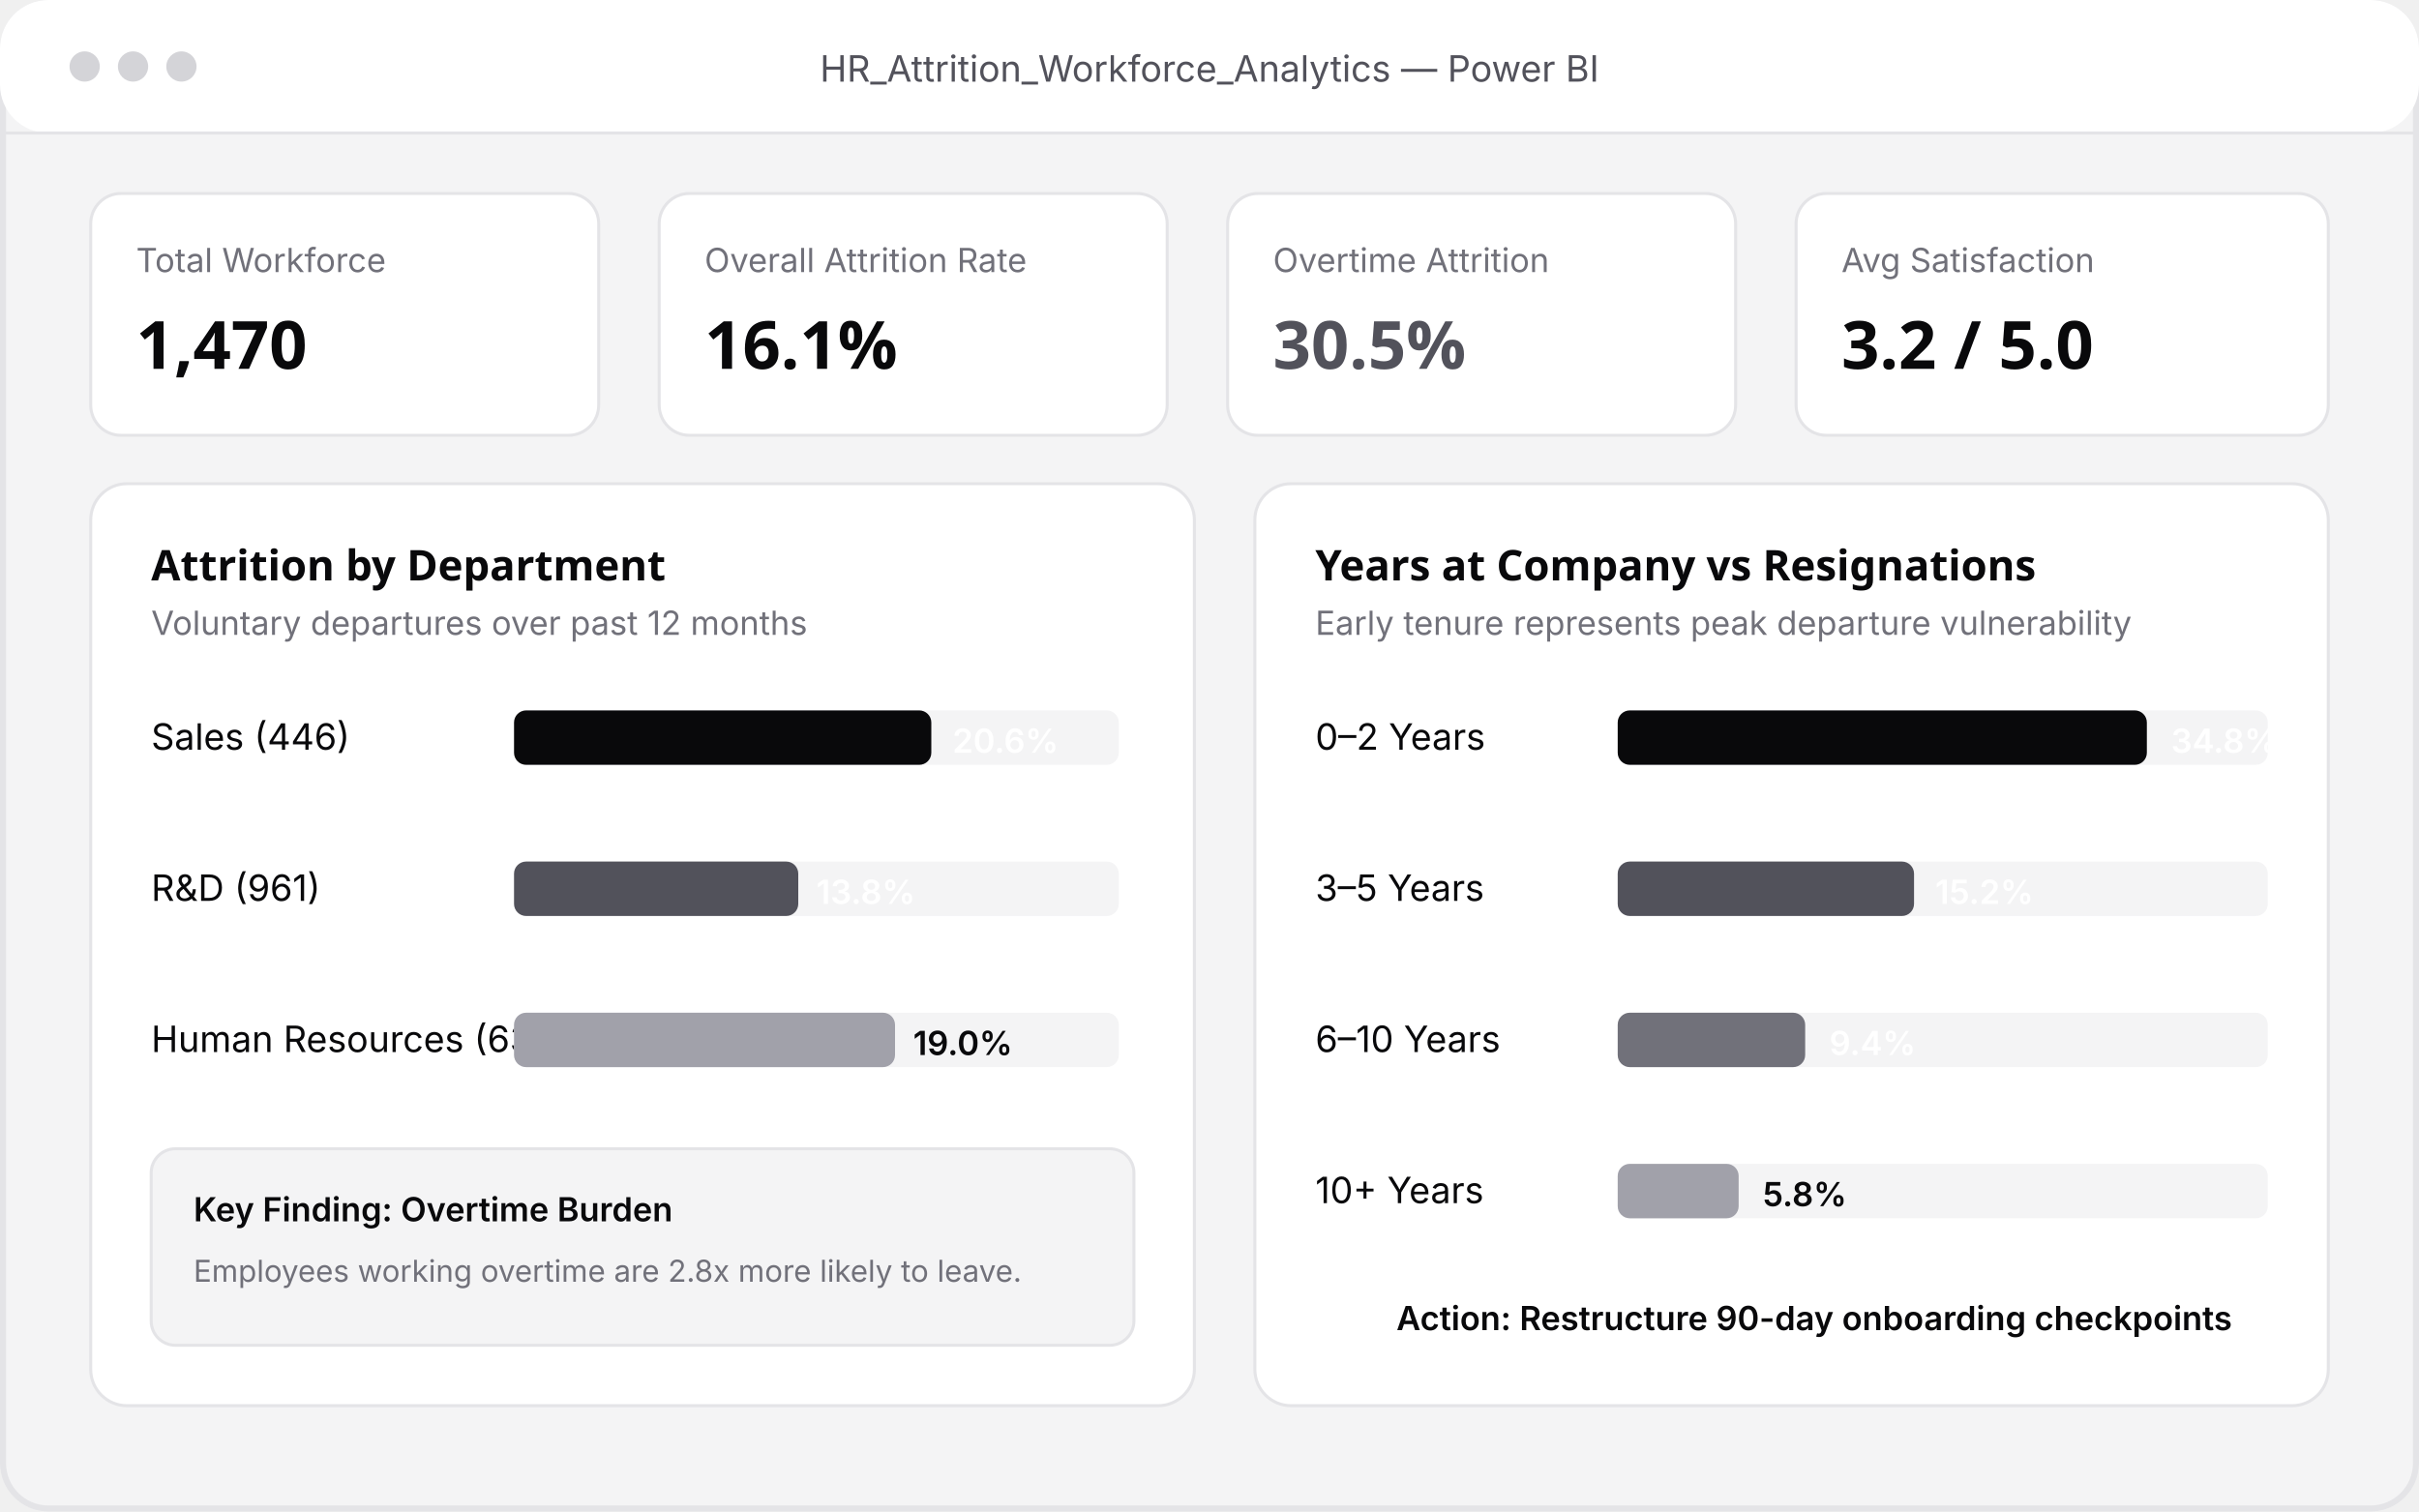
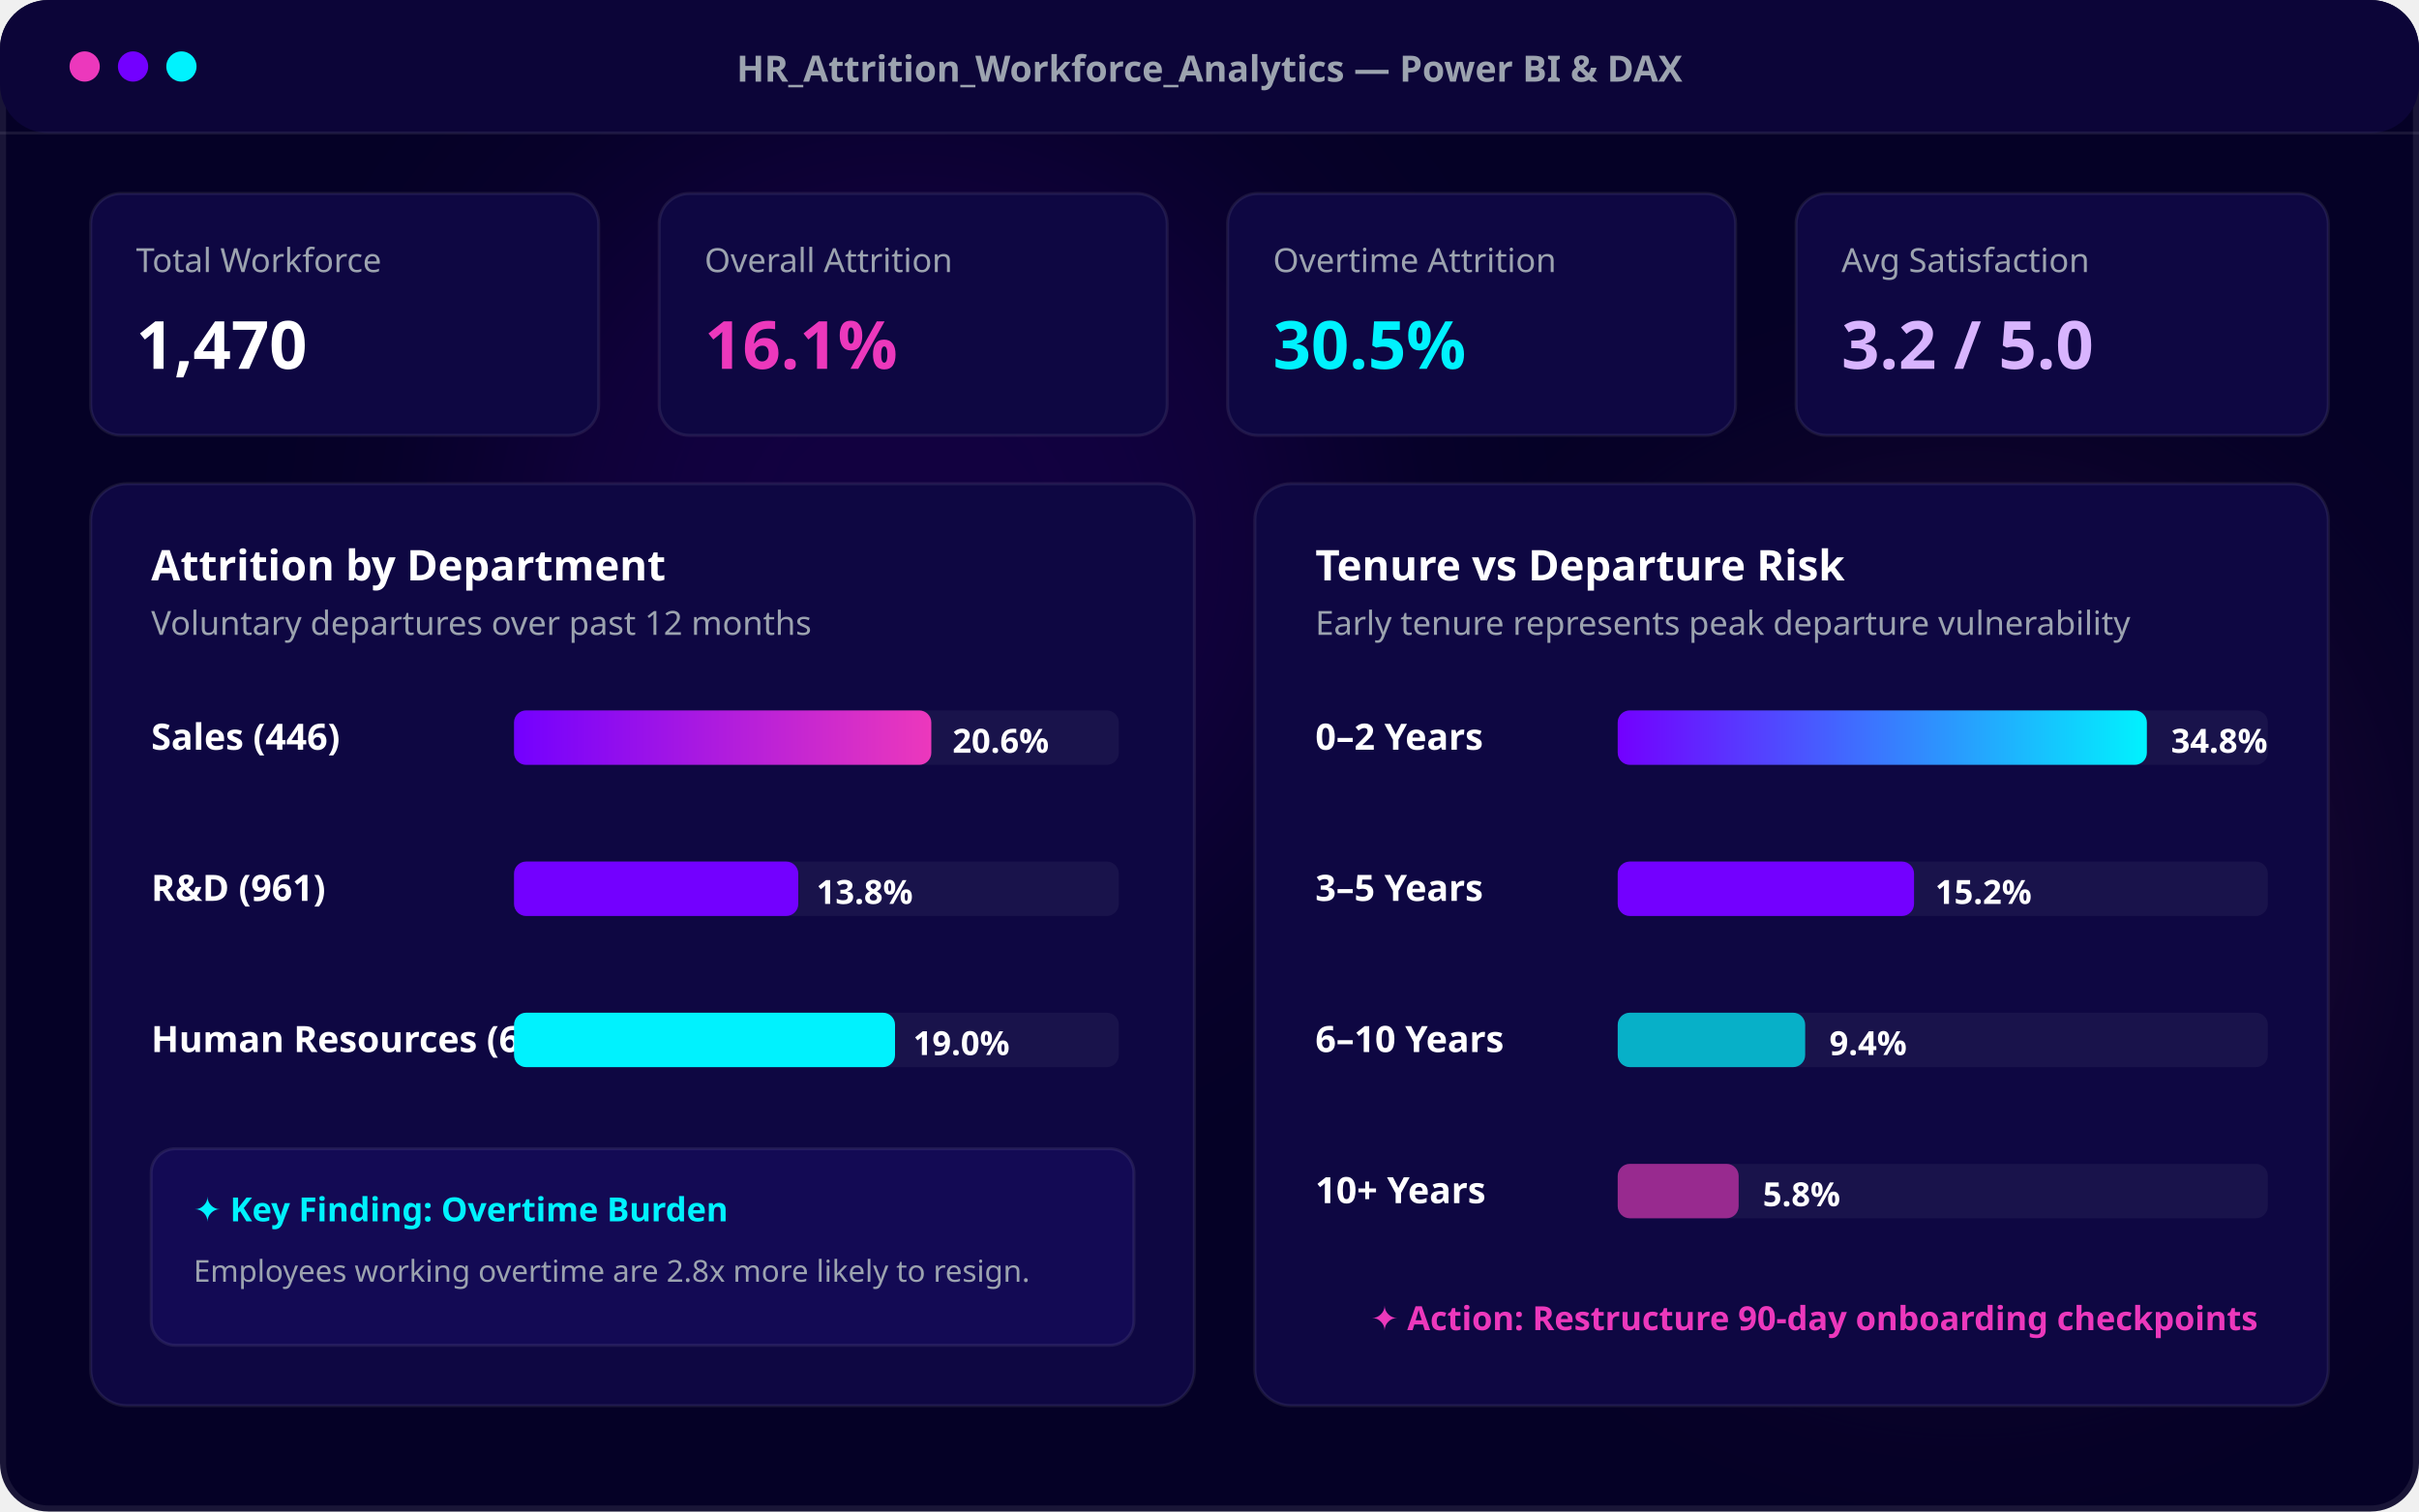
<svg xmlns="http://www.w3.org/2000/svg" viewBox="0 0 800 500" width="800" height="500">
-   <rect width="800" height="500" rx="16" fill="#F4F4F5" />
-   <rect x="1" y="1" width="798" height="498" rx="15" fill="none" stroke="#E4E4E7" stroke-width="2" />
-   <rect x="0" y="0" width="800" height="44" rx="16" fill="#FFFFFF" />
-   <line x1="0" y1="44" x2="800" y2="44" stroke="#E4E4E7" />
-   <circle cx="28" cy="22" r="5" fill="#D4D4D8" />
-   <circle cx="44" cy="22" r="5" fill="#D4D4D8" />
-   <circle cx="60" cy="22" r="5" fill="#D4D4D8" />
-   <text x="400" y="27" font-family="'Inter', sans-serif" font-size="12" fill="#52525B" text-anchor="middle">HR_Attrition_Workforce_Analytics — Power BI</text>
-   <rect x="30" y="64" width="168" height="80" rx="10" fill="#FFFFFF" stroke="#E4E4E7" />
-   <text x="45" y="90" font-family="'Inter', sans-serif" font-size="11" fill="#71717A">Total Workforce</text>
-   <text x="45" y="122" font-family="'Sora', sans-serif" font-size="22" fill="#09090B" font-weight="700">1,470</text>
-   <rect x="218" y="64" width="168" height="80" rx="10" fill="#FFFFFF" stroke="#E4E4E7" />
-   <text x="233" y="90" font-family="'Inter', sans-serif" font-size="11" fill="#71717A">Overall Attrition Rate</text>
-   <text x="233" y="122" font-family="'Sora', sans-serif" font-size="22" fill="#09090B" font-weight="700">16.1%</text>
-   <rect x="406" y="64" width="168" height="80" rx="10" fill="#FFFFFF" stroke="#E4E4E7" />
-   <text x="421" y="90" font-family="'Inter', sans-serif" font-size="11" fill="#71717A">Overtime Attrition</text>
-   <text x="421" y="122" font-family="'Sora', sans-serif" font-size="22" fill="#52525B" font-weight="700">30.5%</text>
-   <rect x="594" y="64" width="176" height="80" rx="10" fill="#FFFFFF" stroke="#E4E4E7" />
-   <text x="609" y="90" font-family="'Inter', sans-serif" font-size="11" fill="#71717A">Avg Satisfaction</text>
-   <text x="609" y="122" font-family="'Sora', sans-serif" font-size="22" fill="#09090B" font-weight="700">3.2 / 5.0</text>
-   <rect x="30" y="160" width="365" height="305" rx="12" fill="#FFFFFF" stroke="#E4E4E7" />
-   <text x="50" y="192" font-family="'Sora', sans-serif" font-size="14" fill="#09090B" font-weight="600">Attrition by Department</text>
-   <text x="50" y="210" font-family="'Inter', sans-serif" font-size="11" fill="#71717A">Voluntary departures over past 12 months</text>
-   <text x="50" y="248" font-family="'Inter', sans-serif" font-size="12" fill="#09090B">Sales (446)</text>
-   <rect x="170" y="235" width="200" height="18" rx="4" fill="#F4F4F5" />
-   <rect x="170" y="235" width="138" height="18" rx="4" fill="#09090B" />
-   <text x="315" y="249" font-family="'Inter', sans-serif" font-size="11" fill="#FFFFFF" font-weight="600">20.6%</text>
-   <text x="50" y="298" font-family="'Inter', sans-serif" font-size="12" fill="#09090B">R&amp;D (961)</text>
-   <rect x="170" y="285" width="200" height="18" rx="4" fill="#F4F4F5" />
-   <rect x="170" y="285" width="94" height="18" rx="4" fill="#52525B" />
-   <text x="270" y="299" font-family="'Inter', sans-serif" font-size="11" fill="#FFFFFF" font-weight="600">13.8%</text>
-   <text x="50" y="348" font-family="'Inter', sans-serif" font-size="12" fill="#09090B">Human Resources (63)</text>
-   <rect x="170" y="335" width="200" height="18" rx="4" fill="#F4F4F5" />
-   <rect x="170" y="335" width="126" height="18" rx="4" fill="#A1A1AA" />
-   <text x="302" y="349" font-family="'Inter', sans-serif" font-size="11" fill="#09090B" font-weight="600">19.0%</text>
-   <rect x="50" y="380" width="325" height="65" rx="8" fill="#F4F4F5" stroke="#E4E4E7" />
-   <text x="64" y="404" font-family="'Inter', sans-serif" font-size="11" fill="#09090B" font-weight="600">Key Finding: Overtime Burden</text>
-   <text x="64" y="424" font-family="'Inter', sans-serif" font-size="10" fill="#71717A">Employees working overtime are 2.8x more likely to leave.</text>
-   <rect x="415" y="160" width="355" height="305" rx="12" fill="#FFFFFF" stroke="#E4E4E7" />
-   <text x="435" y="192" font-family="'Sora', sans-serif" font-size="14" fill="#09090B" font-weight="600">Years at Company vs Resignations</text>
-   <text x="435" y="210" font-family="'Inter', sans-serif" font-size="11" fill="#71717A">Early tenure represents peak departure vulnerability</text>
-   <text x="435" y="248" font-family="'Inter', sans-serif" font-size="12" fill="#09090B">0–2 Years</text>
-   <rect x="535" y="235" width="215" height="18" rx="4" fill="#F4F4F5" />
-   <rect x="535" y="235" width="175" height="18" rx="4" fill="#09090B" />
-   <text x="718" y="249" font-family="'Inter', sans-serif" font-size="11" fill="#FFFFFF" font-weight="600">34.8%</text>
-   <text x="435" y="298" font-family="'Inter', sans-serif" font-size="12" fill="#09090B">3–5 Years</text>
-   <rect x="535" y="285" width="215" height="18" rx="4" fill="#F4F4F5" />
-   <rect x="535" y="285" width="98" height="18" rx="4" fill="#52525B" />
-   <text x="640" y="299" font-family="'Inter', sans-serif" font-size="11" fill="#FFFFFF" font-weight="600">15.2%</text>
-   <text x="435" y="348" font-family="'Inter', sans-serif" font-size="12" fill="#09090B">6–10 Years</text>
-   <rect x="535" y="335" width="215" height="18" rx="4" fill="#F4F4F5" />
-   <rect x="535" y="335" width="62" height="18" rx="4" fill="#71717A" />
-   <text x="605" y="349" font-family="'Inter', sans-serif" font-size="11" fill="#FFFFFF" font-weight="600">9.4%</text>
-   <text x="435" y="398" font-family="'Inter', sans-serif" font-size="12" fill="#09090B">10+ Years</text>
-   <rect x="535" y="385" width="215" height="18" rx="4" fill="#F4F4F5" />
-   <rect x="535" y="385" width="40" height="18" rx="4" fill="#A1A1AA" />
-   <text x="583" y="399" font-family="'Inter', sans-serif" font-size="11" fill="#09090B" font-weight="600">5.8%</text>
-   <text x="600" y="440" font-family="'Inter', sans-serif" font-size="11" fill="#09090B" text-anchor="middle" font-weight="600">Action: Restructure 90-day onboarding checkpoints</text>
+   <defs>
+     <linearGradient id="hrCyanGrad" x1="0" y1="0" x2="1" y2="0">
+       <stop offset="0%" stop-color="#7300ff" />
+       <stop offset="100%" stop-color="#00f2fe" />
+     </linearGradient>
+     <linearGradient id="hrPinkGrad" x1="0" y1="0" x2="1" y2="0">
+       <stop offset="0%" stop-color="#7300ff" />
+       <stop offset="100%" stop-color="#ec38bc" />
+     </linearGradient>
+   </defs>
+   <rect width="800" height="500" rx="16" fill="#050126" />
+   <rect x="1" y="1" width="798" height="498" rx="15" fill="none" stroke="rgba(255,255,255,0.08)" stroke-width="2" />
+   <circle cx="300" cy="180" r="140" fill="#7300ff" opacity="0.12" filter="blur(40px)" />
+   <circle cx="650" cy="300" r="130" fill="#ec38bc" opacity="0.1" filter="blur(40px)" />
+   <rect x="0" y="0" width="800" height="44" rx="16" fill="#0c0538" />
+   <line x1="0" y1="44" x2="800" y2="44" stroke="rgba(255,255,255,0.08)" />
+   <circle cx="28" cy="22" r="5" fill="#ec38bc" />
+   <circle cx="44" cy="22" r="5" fill="#7300ff" />
+   <circle cx="60" cy="22" r="5" fill="#00f2fe" />
+   <text x="400" y="27" font-family="'Plus Jakarta Sans', sans-serif" font-size="12" fill="#9ca3af" text-anchor="middle" font-weight="600">HR_Attrition_Workforce_Analytics — Power BI &amp; DAX</text>
+   <rect x="30" y="64" width="168" height="80" rx="10" fill="#0e0742" stroke="rgba(255,255,255,0.08)" />
+   <text x="45" y="90" font-family="'Plus Jakarta Sans', sans-serif" font-size="11" fill="#9ca3af">Total Workforce</text>
+   <text x="45" y="122" font-family="'Plus Jakarta Sans', sans-serif" font-size="22" fill="#ffffff" font-weight="800">1,470</text>
+   <rect x="218" y="64" width="168" height="80" rx="10" fill="#0e0742" stroke="rgba(255,255,255,0.08)" />
+   <text x="233" y="90" font-family="'Plus Jakarta Sans', sans-serif" font-size="11" fill="#9ca3af">Overall Attrition</text>
+   <text x="233" y="122" font-family="'Plus Jakarta Sans', sans-serif" font-size="22" fill="#ec38bc" font-weight="800">16.1%</text>
+   <rect x="406" y="64" width="168" height="80" rx="10" fill="#0e0742" stroke="rgba(255,255,255,0.08)" />
+   <text x="421" y="90" font-family="'Plus Jakarta Sans', sans-serif" font-size="11" fill="#9ca3af">Overtime Attrition</text>
+   <text x="421" y="122" font-family="'Plus Jakarta Sans', sans-serif" font-size="22" fill="#00f2fe" font-weight="800">30.5%</text>
+   <rect x="594" y="64" width="176" height="80" rx="10" fill="#0e0742" stroke="rgba(255,255,255,0.08)" />
+   <text x="609" y="90" font-family="'Plus Jakarta Sans', sans-serif" font-size="11" fill="#9ca3af">Avg Satisfaction</text>
+   <text x="609" y="122" font-family="'Plus Jakarta Sans', sans-serif" font-size="22" fill="#d8b4fe" font-weight="800">3.2 / 5.0</text>
+   <rect x="30" y="160" width="365" height="305" rx="12" fill="#0e0742" stroke="rgba(255,255,255,0.08)" />
+   <text x="50" y="192" font-family="'Plus Jakarta Sans', sans-serif" font-size="14" fill="#ffffff" font-weight="700">Attrition by Department</text>
+   <text x="50" y="210" font-family="'Plus Jakarta Sans', sans-serif" font-size="11" fill="#9ca3af">Voluntary departures over past 12 months</text>
+   <text x="50" y="248" font-family="'Plus Jakarta Sans', sans-serif" font-size="12" fill="#ffffff" font-weight="600">Sales (446)</text>
+   <rect x="170" y="235" width="200" height="18" rx="4" fill="rgba(255,255,255,0.05)" />
+   <rect x="170" y="235" width="138" height="18" rx="4" fill="url(#hrPinkGrad)" />
+   <text x="315" y="249" font-family="'Plus Jakarta Sans', sans-serif" font-size="11" fill="#ffffff" font-weight="700">20.6%</text>
+   <text x="50" y="298" font-family="'Plus Jakarta Sans', sans-serif" font-size="12" fill="#ffffff" font-weight="600">R&amp;D (961)</text>
+   <rect x="170" y="285" width="200" height="18" rx="4" fill="rgba(255,255,255,0.05)" />
+   <rect x="170" y="285" width="94" height="18" rx="4" fill="#7300ff" />
+   <text x="270" y="299" font-family="'Plus Jakarta Sans', sans-serif" font-size="11" fill="#ffffff" font-weight="700">13.8%</text>
+   <text x="50" y="348" font-family="'Plus Jakarta Sans', sans-serif" font-size="12" fill="#ffffff" font-weight="600">Human Resources (63)</text>
+   <rect x="170" y="335" width="200" height="18" rx="4" fill="rgba(255,255,255,0.05)" />
+   <rect x="170" y="335" width="126" height="18" rx="4" fill="#00f2fe" />
+   <text x="302" y="349" font-family="'Plus Jakarta Sans', sans-serif" font-size="11" fill="#ffffff" font-weight="700">19.0%</text>
+   <rect x="50" y="380" width="325" height="65" rx="8" fill="#130a54" stroke="rgba(255,255,255,0.08)" />
+   <text x="64" y="404" font-family="'Plus Jakarta Sans', sans-serif" font-size="11" fill="#00f2fe" font-weight="700">✦ Key Finding: Overtime Burden</text>
+   <text x="64" y="424" font-family="'Plus Jakarta Sans', sans-serif" font-size="10" fill="#9ca3af">Employees working overtime are 2.8x more likely to resign.</text>
+   <rect x="415" y="160" width="355" height="305" rx="12" fill="#0e0742" stroke="rgba(255,255,255,0.08)" />
+   <text x="435" y="192" font-family="'Plus Jakarta Sans', sans-serif" font-size="14" fill="#ffffff" font-weight="700">Tenure vs Departure Risk</text>
+   <text x="435" y="210" font-family="'Plus Jakarta Sans', sans-serif" font-size="11" fill="#9ca3af">Early tenure represents peak departure vulnerability</text>
+   <text x="435" y="248" font-family="'Plus Jakarta Sans', sans-serif" font-size="12" fill="#ffffff" font-weight="600">0–2 Years</text>
+   <rect x="535" y="235" width="215" height="18" rx="4" fill="rgba(255,255,255,0.05)" />
+   <rect x="535" y="235" width="175" height="18" rx="4" fill="url(#hrCyanGrad)" />
+   <text x="718" y="249" font-family="'Plus Jakarta Sans', sans-serif" font-size="11" fill="#ffffff" font-weight="700">34.8%</text>
+   <text x="435" y="298" font-family="'Plus Jakarta Sans', sans-serif" font-size="12" fill="#ffffff" font-weight="600">3–5 Years</text>
+   <rect x="535" y="285" width="215" height="18" rx="4" fill="rgba(255,255,255,0.05)" />
+   <rect x="535" y="285" width="98" height="18" rx="4" fill="#7300ff" />
+   <text x="640" y="299" font-family="'Plus Jakarta Sans', sans-serif" font-size="11" fill="#ffffff" font-weight="700">15.2%</text>
+   <text x="435" y="348" font-family="'Plus Jakarta Sans', sans-serif" font-size="12" fill="#ffffff" font-weight="600">6–10 Years</text>
+   <rect x="535" y="335" width="215" height="18" rx="4" fill="rgba(255,255,255,0.05)" />
+   <rect x="535" y="335" width="62" height="18" rx="4" fill="#00f2fe" opacity="0.7" />
+   <text x="605" y="349" font-family="'Plus Jakarta Sans', sans-serif" font-size="11" fill="#ffffff" font-weight="700">9.4%</text>
+   <text x="435" y="398" font-family="'Plus Jakarta Sans', sans-serif" font-size="12" fill="#ffffff" font-weight="600">10+ Years</text>
+   <rect x="535" y="385" width="215" height="18" rx="4" fill="rgba(255,255,255,0.05)" />
+   <rect x="535" y="385" width="40" height="18" rx="4" fill="#ec38bc" opacity="0.6" />
+   <text x="583" y="399" font-family="'Plus Jakarta Sans', sans-serif" font-size="11" fill="#ffffff" font-weight="700">5.8%</text>
+   <text x="600" y="440" font-family="'Plus Jakarta Sans', sans-serif" font-size="11" fill="#ec38bc" text-anchor="middle" font-weight="700">✦ Action: Restructure 90-day onboarding checkpoints</text>
</svg>
